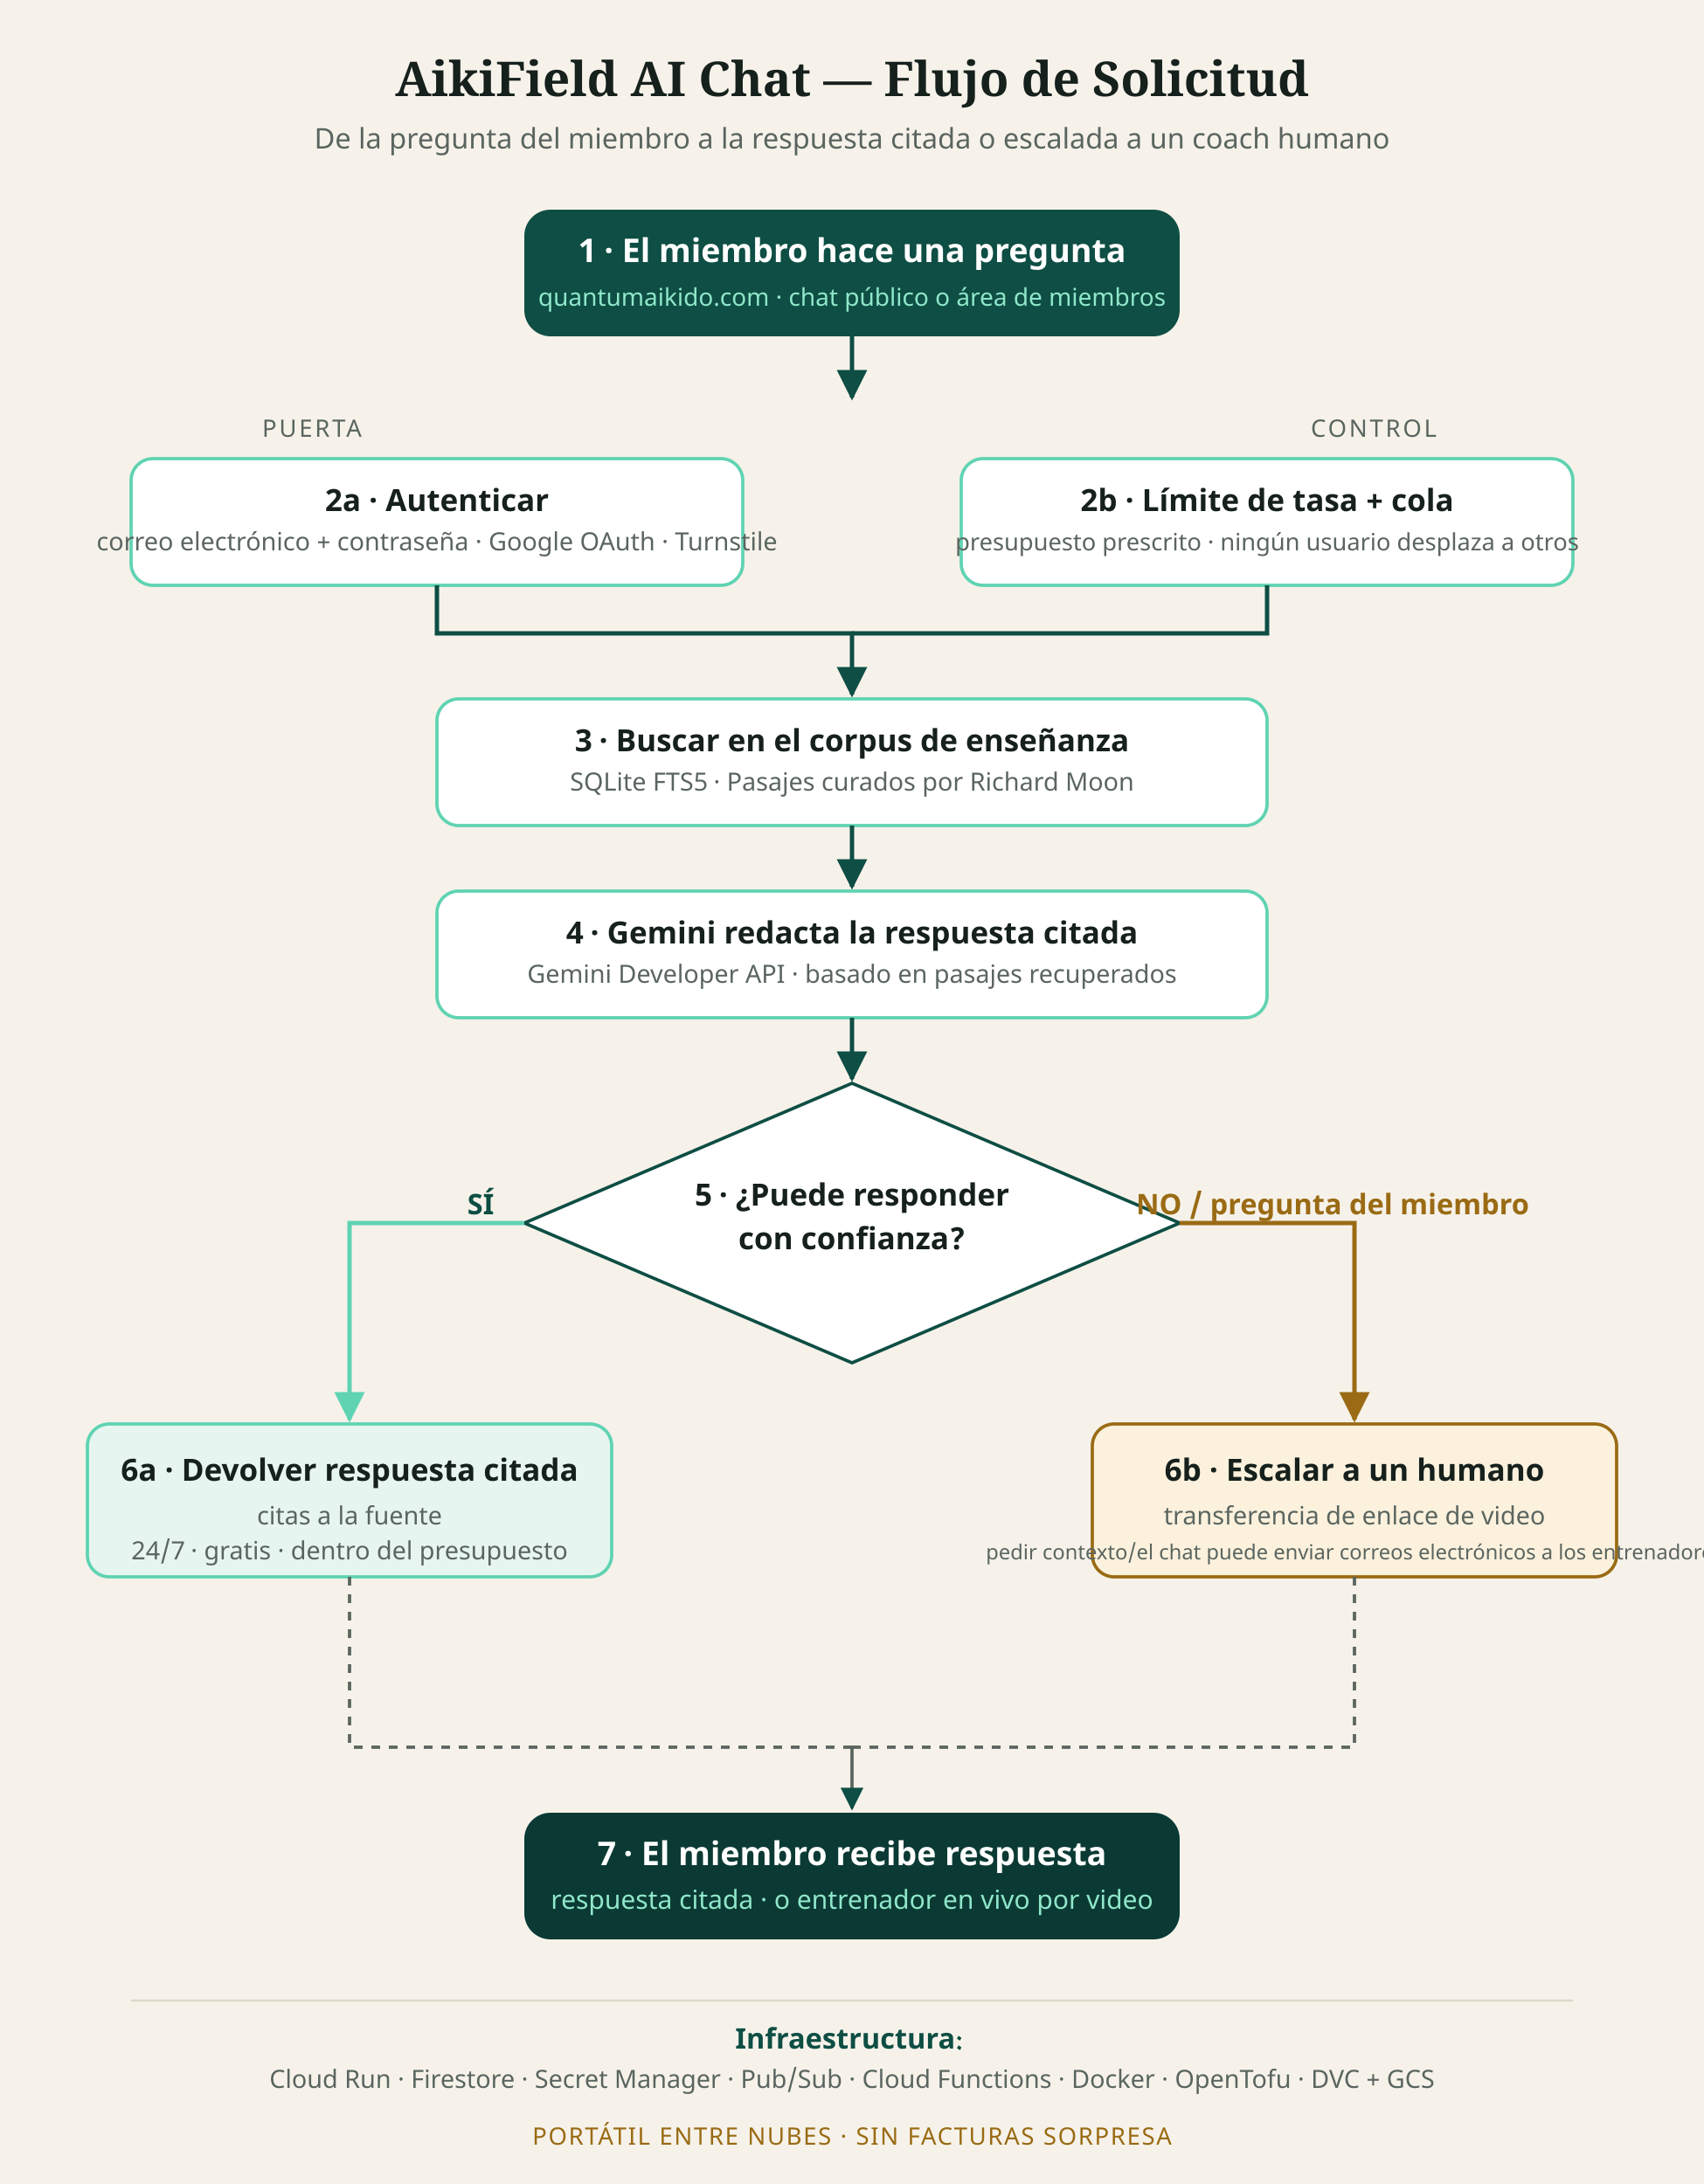
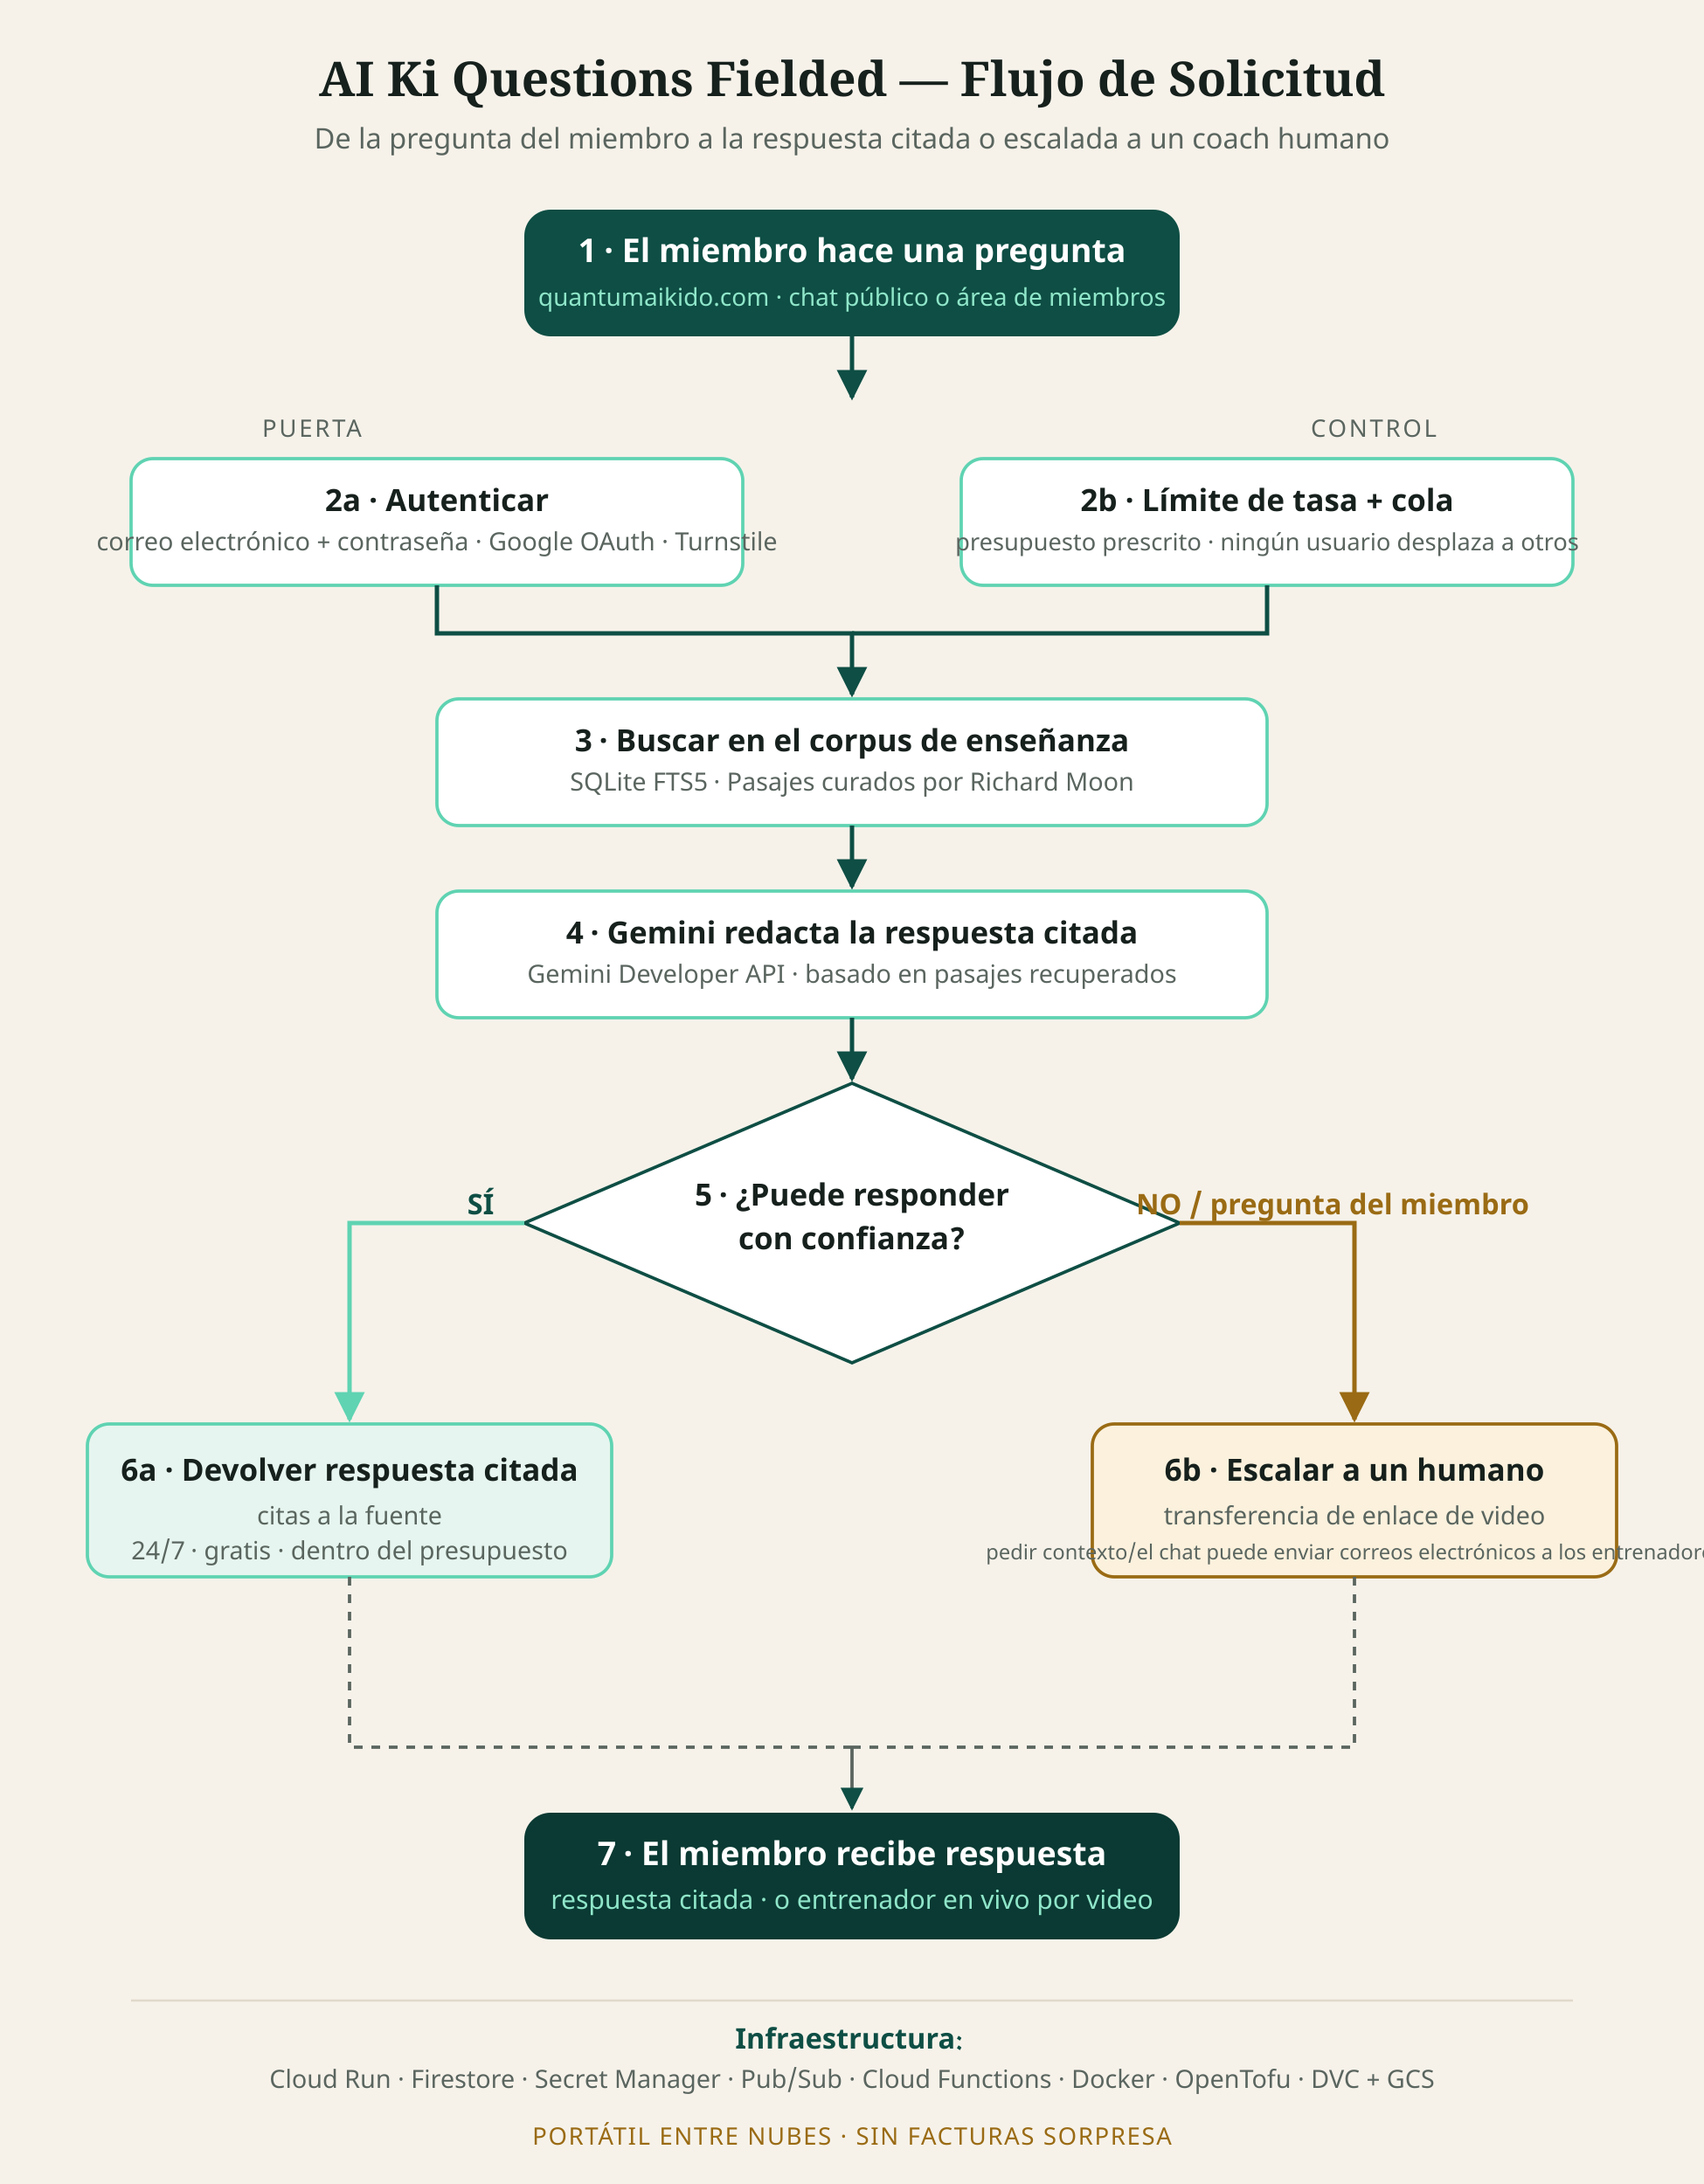
<svg xmlns="http://www.w3.org/2000/svg" xml:lang="es" viewBox="0 0 780 1000" font-family="Noto Sans JP, Noto Sans SC, Noto Sans KR, Noto Naskh Arabic, Noto Sans Hebrew, Noto Sans Devanagari, Public Sans, sans-serif" role="img" aria-labelledby="ai-title ai-desc">
  <defs>
    <marker id="ai-arrow" viewBox="0 0 10 10" refX="9" refY="5" markerWidth="7" markerHeight="7" orient="auto-start-reverse">
      <path d="M0,0 L10,5 L0,10 z" fill="#0E4E44" />
    </marker>
    <marker id="ai-arrow-mint" viewBox="0 0 10 10" refX="9" refY="5" markerWidth="7" markerHeight="7" orient="auto-start-reverse">
      <path d="M0,0 L10,5 L0,10 z" fill="#5FD3B2" />
    </marker>
    <marker id="ai-arrow-gold" viewBox="0 0 10 10" refX="9" refY="5" markerWidth="7" markerHeight="7" orient="auto-start-reverse">
      <path d="M0,0 L10,5 L0,10 z" fill="#9A6B14" />
    </marker>
  </defs>
  <rect width="780" height="1000" fill="#F6F2EA" />
-   <text x="390" y="44" text-anchor="middle" fill="#16201C" font-family="'Source Serif 4', Georgia, serif" font-size="22" font-weight="600">AikiField AI Chat — Flujo de Solicitud</text>
+   <text x="390" y="44" text-anchor="middle" fill="#16201C" font-family="'Source Serif 4', Georgia, serif" font-size="22" font-weight="600">AI Ki Questions Fielded — Flujo de Solicitud</text>
  <text x="390" y="68" text-anchor="middle" fill="#5A655F" font-size="13">De la pregunta del miembro a la respuesta citada o escalada a un coach humano</text>
  <rect x="240" y="96" width="300" height="58" rx="12" fill="#0E4E44" />
  <text x="390" y="120" text-anchor="middle" fill="#fff" font-weight="600" font-size="15">1 · El miembro hace una pregunta</text>
  <text x="390" y="140" text-anchor="middle" fill="#8FE6C9" font-size="11.2">quantumaikido.com · chat público o área de miembros</text>
  <path d="M390,154 L390,182" stroke="#0E4E44" stroke-width="2" marker-end="url(#ai-arrow)" />
  <text x="120" y="200" fill="#5A655F" font-size="11" letter-spacing="0.1em">PUERTA</text>
  <rect x="60" y="210" width="280" height="58" rx="10" fill="#ffffff" stroke="#5FD3B2" stroke-width="1.5" />
  <text x="200" y="234" text-anchor="middle" fill="#16201C" font-weight="600" font-size="14">2a · Autenticar</text>
  <text x="200" y="252" text-anchor="middle" fill="#5A655F" font-size="11.5">correo electrónico + contraseña · Google OAuth · Turnstile</text>
  <text x="600" y="200" fill="#5A655F" font-size="11" letter-spacing="0.1em">CONTROL</text>
  <rect x="440" y="210" width="280" height="58" rx="10" fill="#ffffff" stroke="#5FD3B2" stroke-width="1.5" />
  <text x="580" y="234" text-anchor="middle" fill="#16201C" font-weight="600" font-size="14">2b · Límite de tasa + cola</text>
  <text x="580" y="252" text-anchor="middle" fill="#5A655F" font-size="10.9">presupuesto prescrito · ningún usuario desplaza a otros</text>
  <path d="M200,268 L200,290 L390,290 L390,318" stroke="#0E4E44" stroke-width="2" fill="none" marker-end="url(#ai-arrow)" />
  <path d="M580,268 L580,290 L390,290" stroke="#0E4E44" stroke-width="2" fill="none" />
  <rect x="200" y="320" width="380" height="58" rx="10" fill="#ffffff" stroke="#5FD3B2" stroke-width="1.5" />
  <text x="390" y="344" text-anchor="middle" fill="#16201C" font-weight="600" font-size="14">3 · Buscar en el corpus de enseñanza</text>
  <text x="390" y="362" text-anchor="middle" fill="#5A655F" font-size="11.5">SQLite FTS5 · Pasajes curados por Richard Moon</text>
  <path d="M390,378 L390,406" stroke="#0E4E44" stroke-width="2" marker-end="url(#ai-arrow)" />
  <rect x="200" y="408" width="380" height="58" rx="10" fill="#ffffff" stroke="#5FD3B2" stroke-width="1.5" />
  <text x="390" y="432" text-anchor="middle" fill="#16201C" font-weight="600" font-size="14">4 · Gemini redacta la respuesta citada</text>
  <text x="390" y="450" text-anchor="middle" fill="#5A655F" font-size="11.5">Gemini Developer API · basado en pasajes recuperados</text>
  <path d="M390,466 L390,494" stroke="#0E4E44" stroke-width="2" marker-end="url(#ai-arrow)" />
  <polygon points="390,496 540,560 390,624 240,560" fill="#ffffff" stroke="#0E4E44" stroke-width="1.5" />
  <text x="390" y="552" text-anchor="middle" fill="#16201C" font-weight="600" font-size="14">5 · ¿Puede responder</text>
  <text x="390" y="572" text-anchor="middle" fill="#16201C" font-weight="600" font-size="14">con confianza?</text>
  <text x="220" y="556" text-anchor="middle" fill="#0E4E44" font-size="13" font-weight="600">SÍ</text>
  <path d="M240,560 L160,560 L160,650" stroke="#5FD3B2" stroke-width="2" fill="none" marker-end="url(#ai-arrow-mint)" />
  <text x="610" y="556" text-anchor="middle" fill="#9A6B14" font-size="13" font-weight="600">NO / pregunta del miembro</text>
  <path d="M540,560 L620,560 L620,650" stroke="#9A6B14" stroke-width="2" fill="none" marker-end="url(#ai-arrow-gold)" />
  <rect x="40" y="652" width="240" height="70" rx="10" fill="#E6F5EF" stroke="#5FD3B2" stroke-width="1.5" />
  <text x="160" y="678" text-anchor="middle" fill="#16201C" font-weight="600" font-size="14">6a · Devolver respuesta citada</text>
  <text x="160" y="698" text-anchor="middle" fill="#5A655F" font-size="11.5">citas a la fuente</text>
  <text x="160" y="714" text-anchor="middle" fill="#5A655F" font-size="11.5">24/7 · gratis · dentro del presupuesto</text>
  <rect x="500" y="652" width="240" height="70" rx="10" fill="#FBF1DD" stroke="#9A6B14" stroke-width="1.5" />
  <text x="620" y="678" text-anchor="middle" fill="#16201C" font-weight="600" font-size="14">6b · Escalar a un humano</text>
  <text x="620" y="698" text-anchor="middle" fill="#5A655F" font-size="11.5">transferencia de enlace de video</text>
  <text x="620" y="714" text-anchor="middle" fill="#5A655F" font-size="9.5">pedir contexto/el chat puede enviar correos electrónicos a los entrenadores</text>
  <path d="M160,722 L160,800 L390,800" stroke="#5A655F" stroke-width="1.5" fill="none" stroke-dasharray="4 4" />
  <path d="M620,722 L620,800 L390,800" stroke="#5A655F" stroke-width="1.5" fill="none" stroke-dasharray="4 4" />
  <path d="M390,800 L390,828" stroke="#5A655F" stroke-width="1.5" marker-end="url(#ai-arrow)" />
  <rect x="240" y="830" width="300" height="58" rx="12" fill="#0A3A33" />
  <text x="390" y="854" text-anchor="middle" fill="#fff" font-weight="600" font-size="15">7 · El miembro recibe respuesta</text>
  <text x="390" y="874" text-anchor="middle" fill="#8FE6C9" font-size="12">respuesta citada · o entrenador en vivo por video</text>
  <line x1="60" y1="916" x2="720" y2="916" stroke="#E0D9CB" />
  <text x="390" y="938" text-anchor="middle" fill="#5A655F" font-size="12">
    <tspan x="390" dy="0" font-weight="600" fill="#0E4E44" font-size="13">Infraestructura:</tspan>
    <tspan x="390" dy="18" font-size="11.5">Cloud Run · Firestore · Secret Manager · Pub/Sub · Cloud Functions · Docker · OpenTofu · DVC + GCS</tspan>
  </text>
  <text x="390" y="982" text-anchor="middle" fill="#9A6B14" font-size="11" letter-spacing="0.06em">PORTÁTIL ENTRE NUBES · SIN FACTURAS SORPRESA</text>
</svg>
